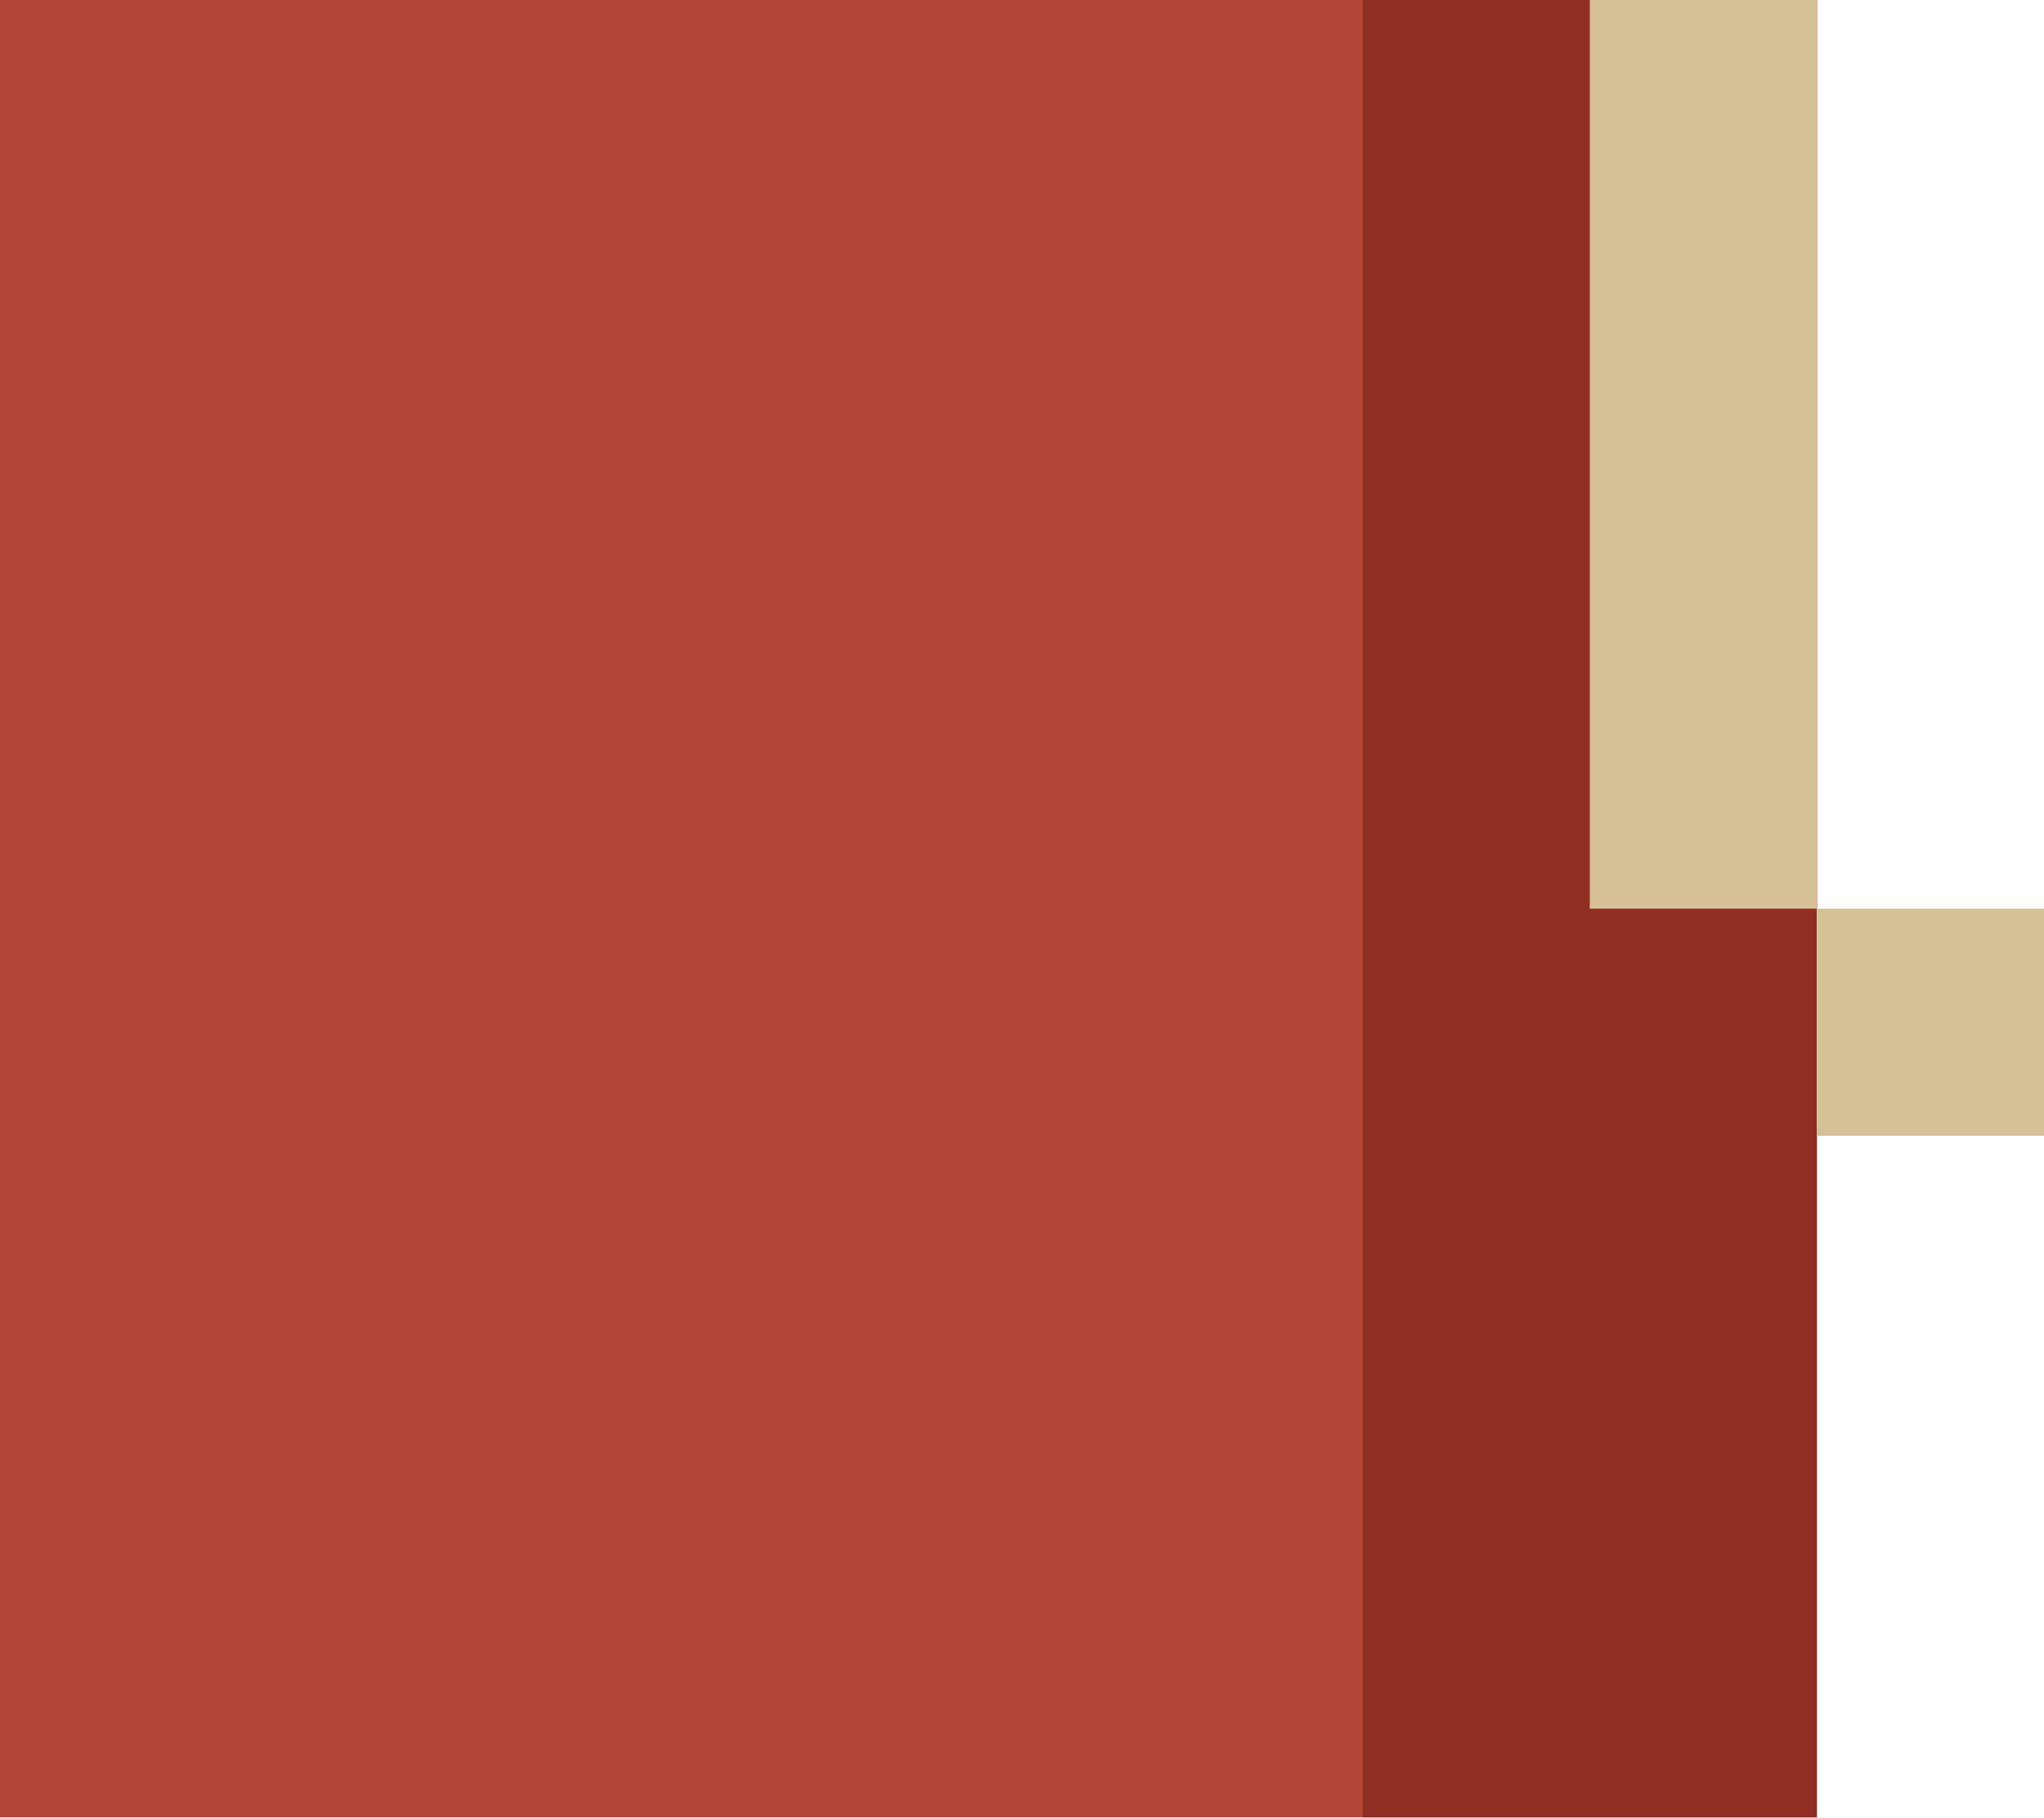
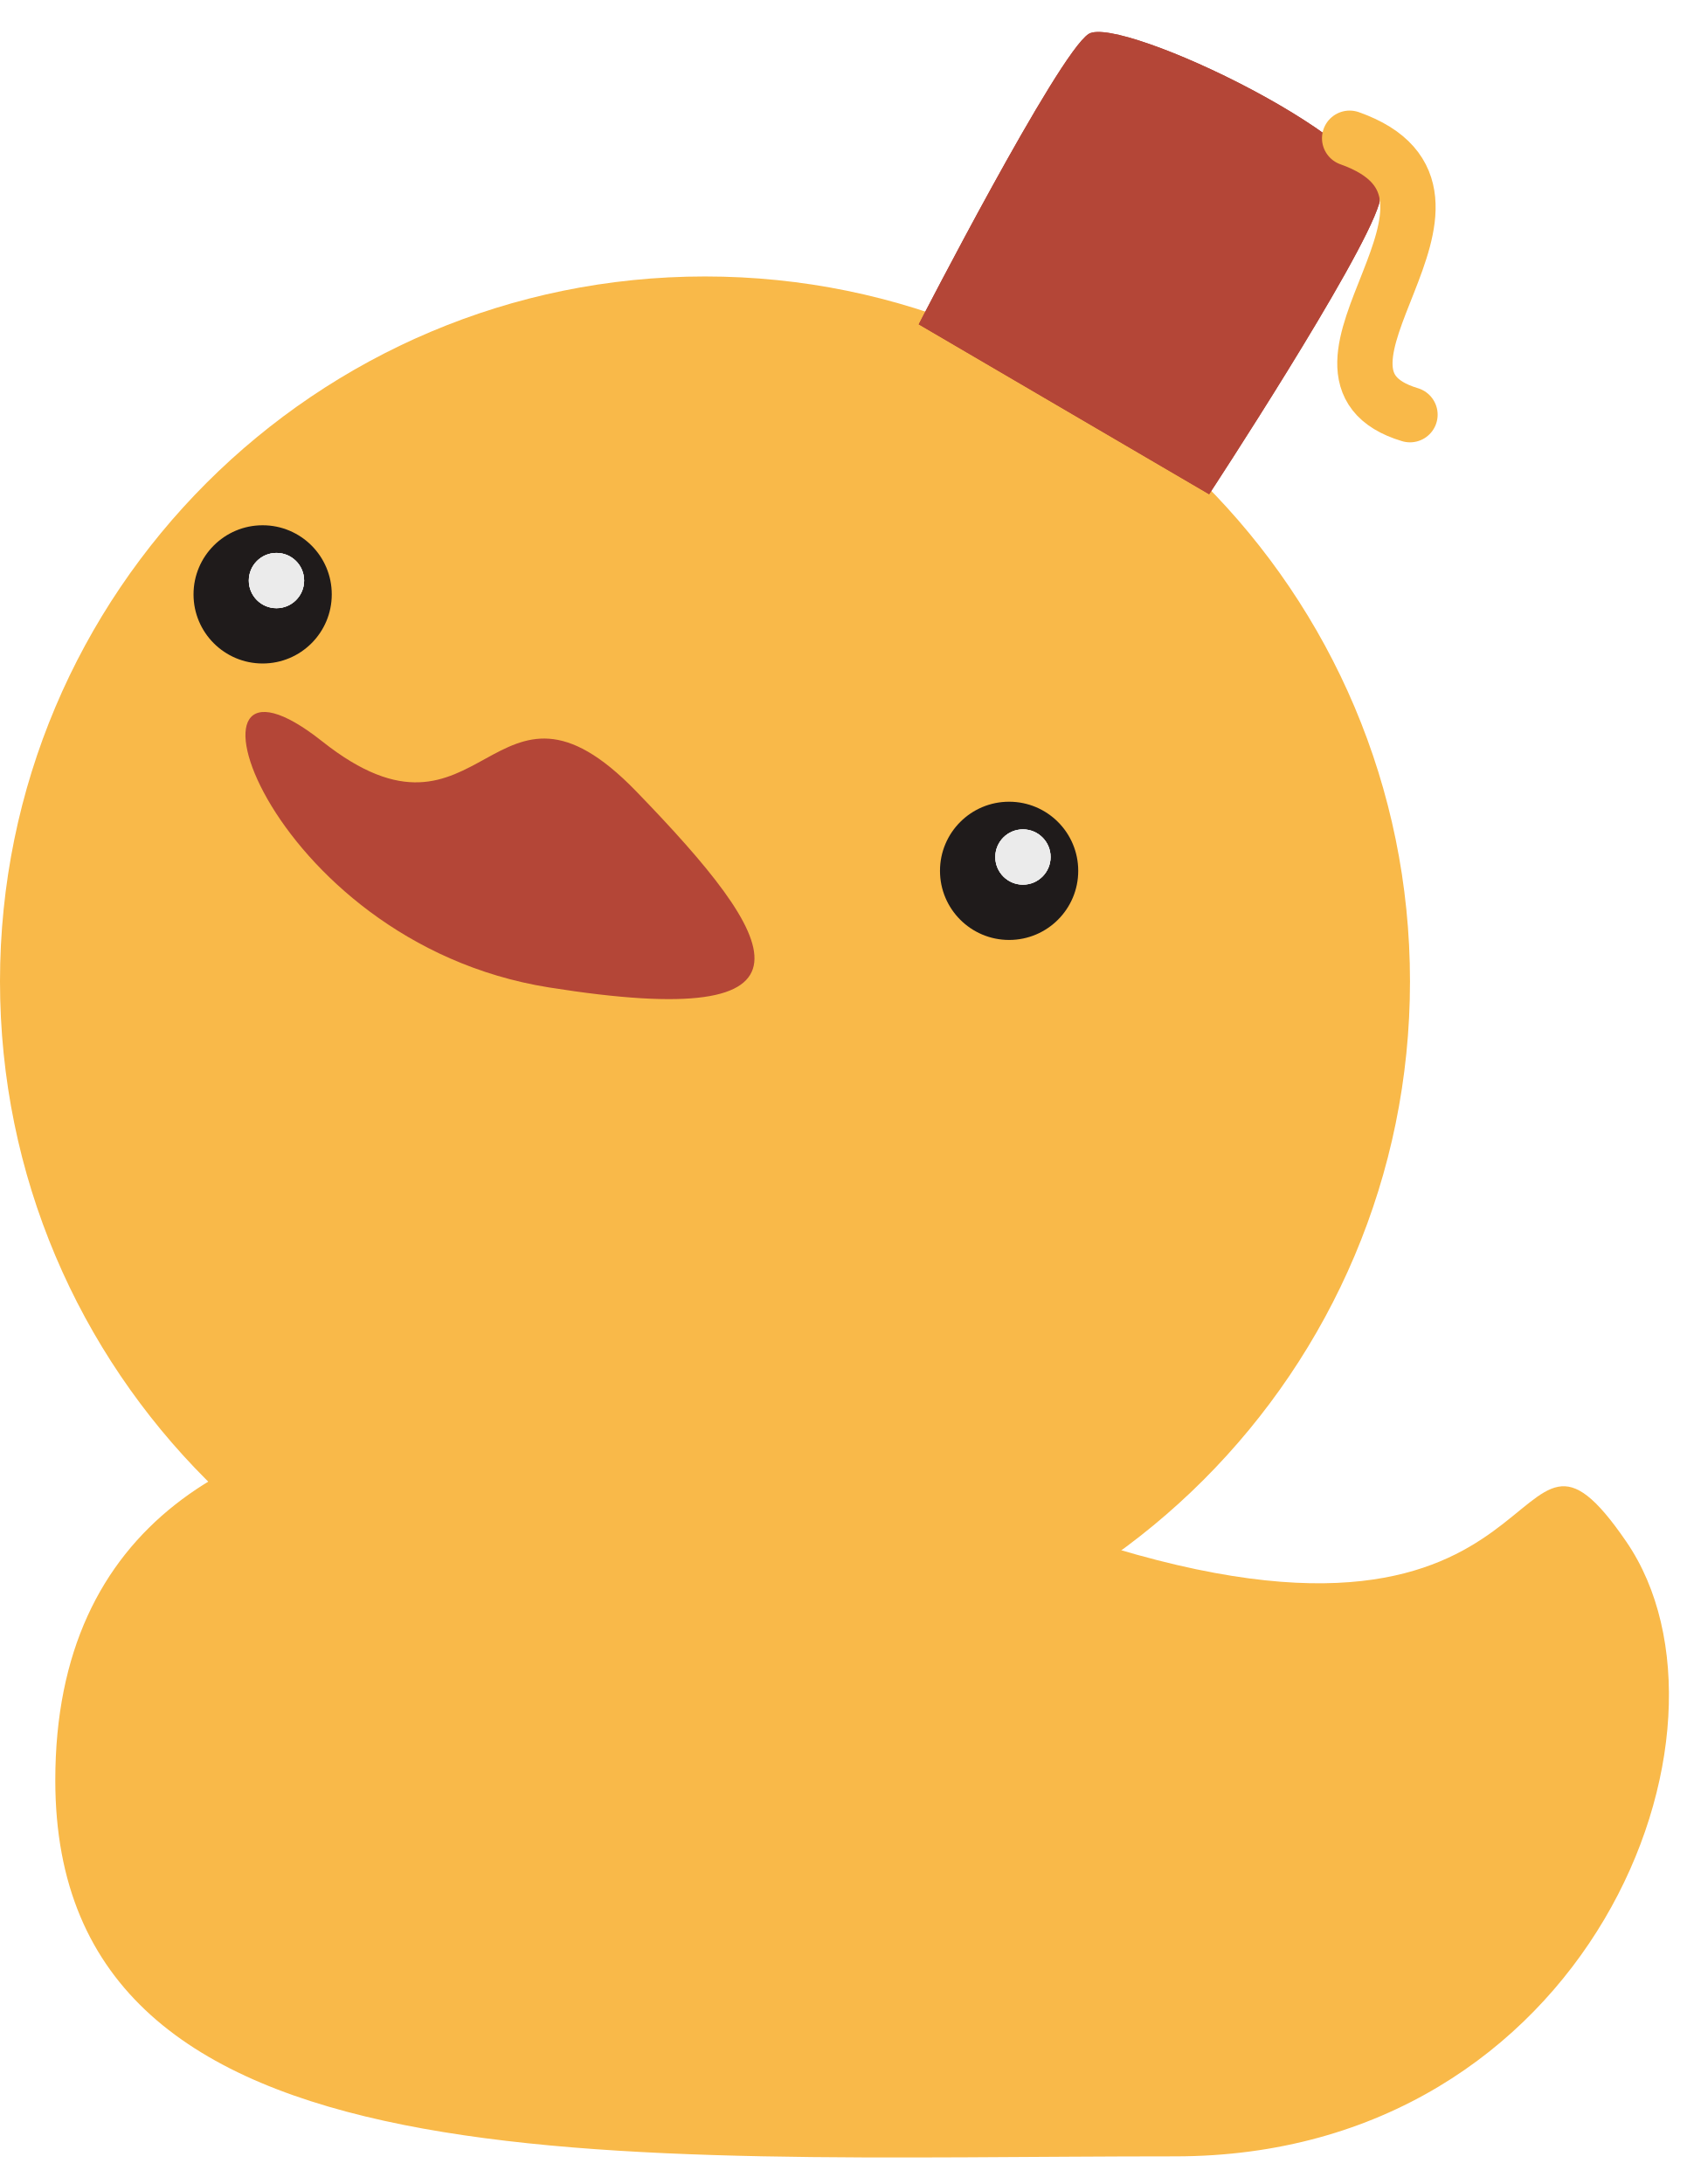
- <svg xmlns="http://www.w3.org/2000/svg" width="144" height="128" viewBox="0 0 144 128" fill="none">
-   <path d="M128 0H0V128H128V0Z" fill="#B44637" />
-   <path d="M128 0H96V128H128V0Z" fill="#8E2F22" />
-   <path d="M112 0H128V64H112V0Z" fill="#D6C096" />
-   <path d="M128 64H144V80H128V64Z" fill="#D6C096" />
+ <svg xmlns="http://www.w3.org/2000/svg" width="61" height="79" viewBox="0 0 61 79" fill="none">
+   <path d="M58.826 55.768C63.469 62.547 57.5 78 42.5 78C22.087 78 2 79.498 2 64.396C2 45.77 28.634 50.35 39.554 55.768C56.898 61.323 54.329 49.204 58.826 55.768Z" fill="#F9B949" />
+   <circle cx="25.5" cy="35.5" r="25.5" fill="#F9B949" />
+   <circle cx="36.5" cy="31.5" r="2.5" fill="#1F1B1B" />
+   <circle cx="9.5" cy="21.5" r="2.5" fill="#1F1B1B" />
+   <circle cx="10" cy="21" r="1" fill="#EBEBEB" />
+   <circle cx="10" cy="21" r="1" fill="#EBEBEB" />
+   <circle cx="10" cy="21" r="1" fill="#EBEBEB" />
+   <circle cx="37" cy="31" r="1" fill="#EBEBEB" />
+   <circle cx="37" cy="31" r="1" fill="#EBEBEB" />
+   <circle cx="37" cy="31" r="1" fill="#EBEBEB" />
+   <path d="M11.656 26.818C17.501 31.45 17.795 23.238 23.013 28.625C28.232 34.013 30.229 37.369 19.86 35.718C9.49 34.067 5.811 22.186 11.656 26.818Z" fill="#B44637" />
+   <path d="M49.881 7.374C50.514 5.274 40.491 0.515 39.377 1.228C38.262 1.942 33.231 11.732 33.231 11.732L43.735 17.878C43.735 17.878 49.248 9.474 49.881 7.374Z" fill="#B44637" />
+   <path d="M49.881 7.374C50.514 5.274 40.491 0.515 39.377 1.228C38.262 1.942 33.231 11.732 33.231 11.732L43.735 17.878C43.735 17.878 49.248 9.474 49.881 7.374Z" fill="#B44637" />
+   <path d="M51 15C46 13.5 54.647 7.064 48.817 5" stroke="#F9B949" stroke-width="2" stroke-linecap="round" />
</svg>
